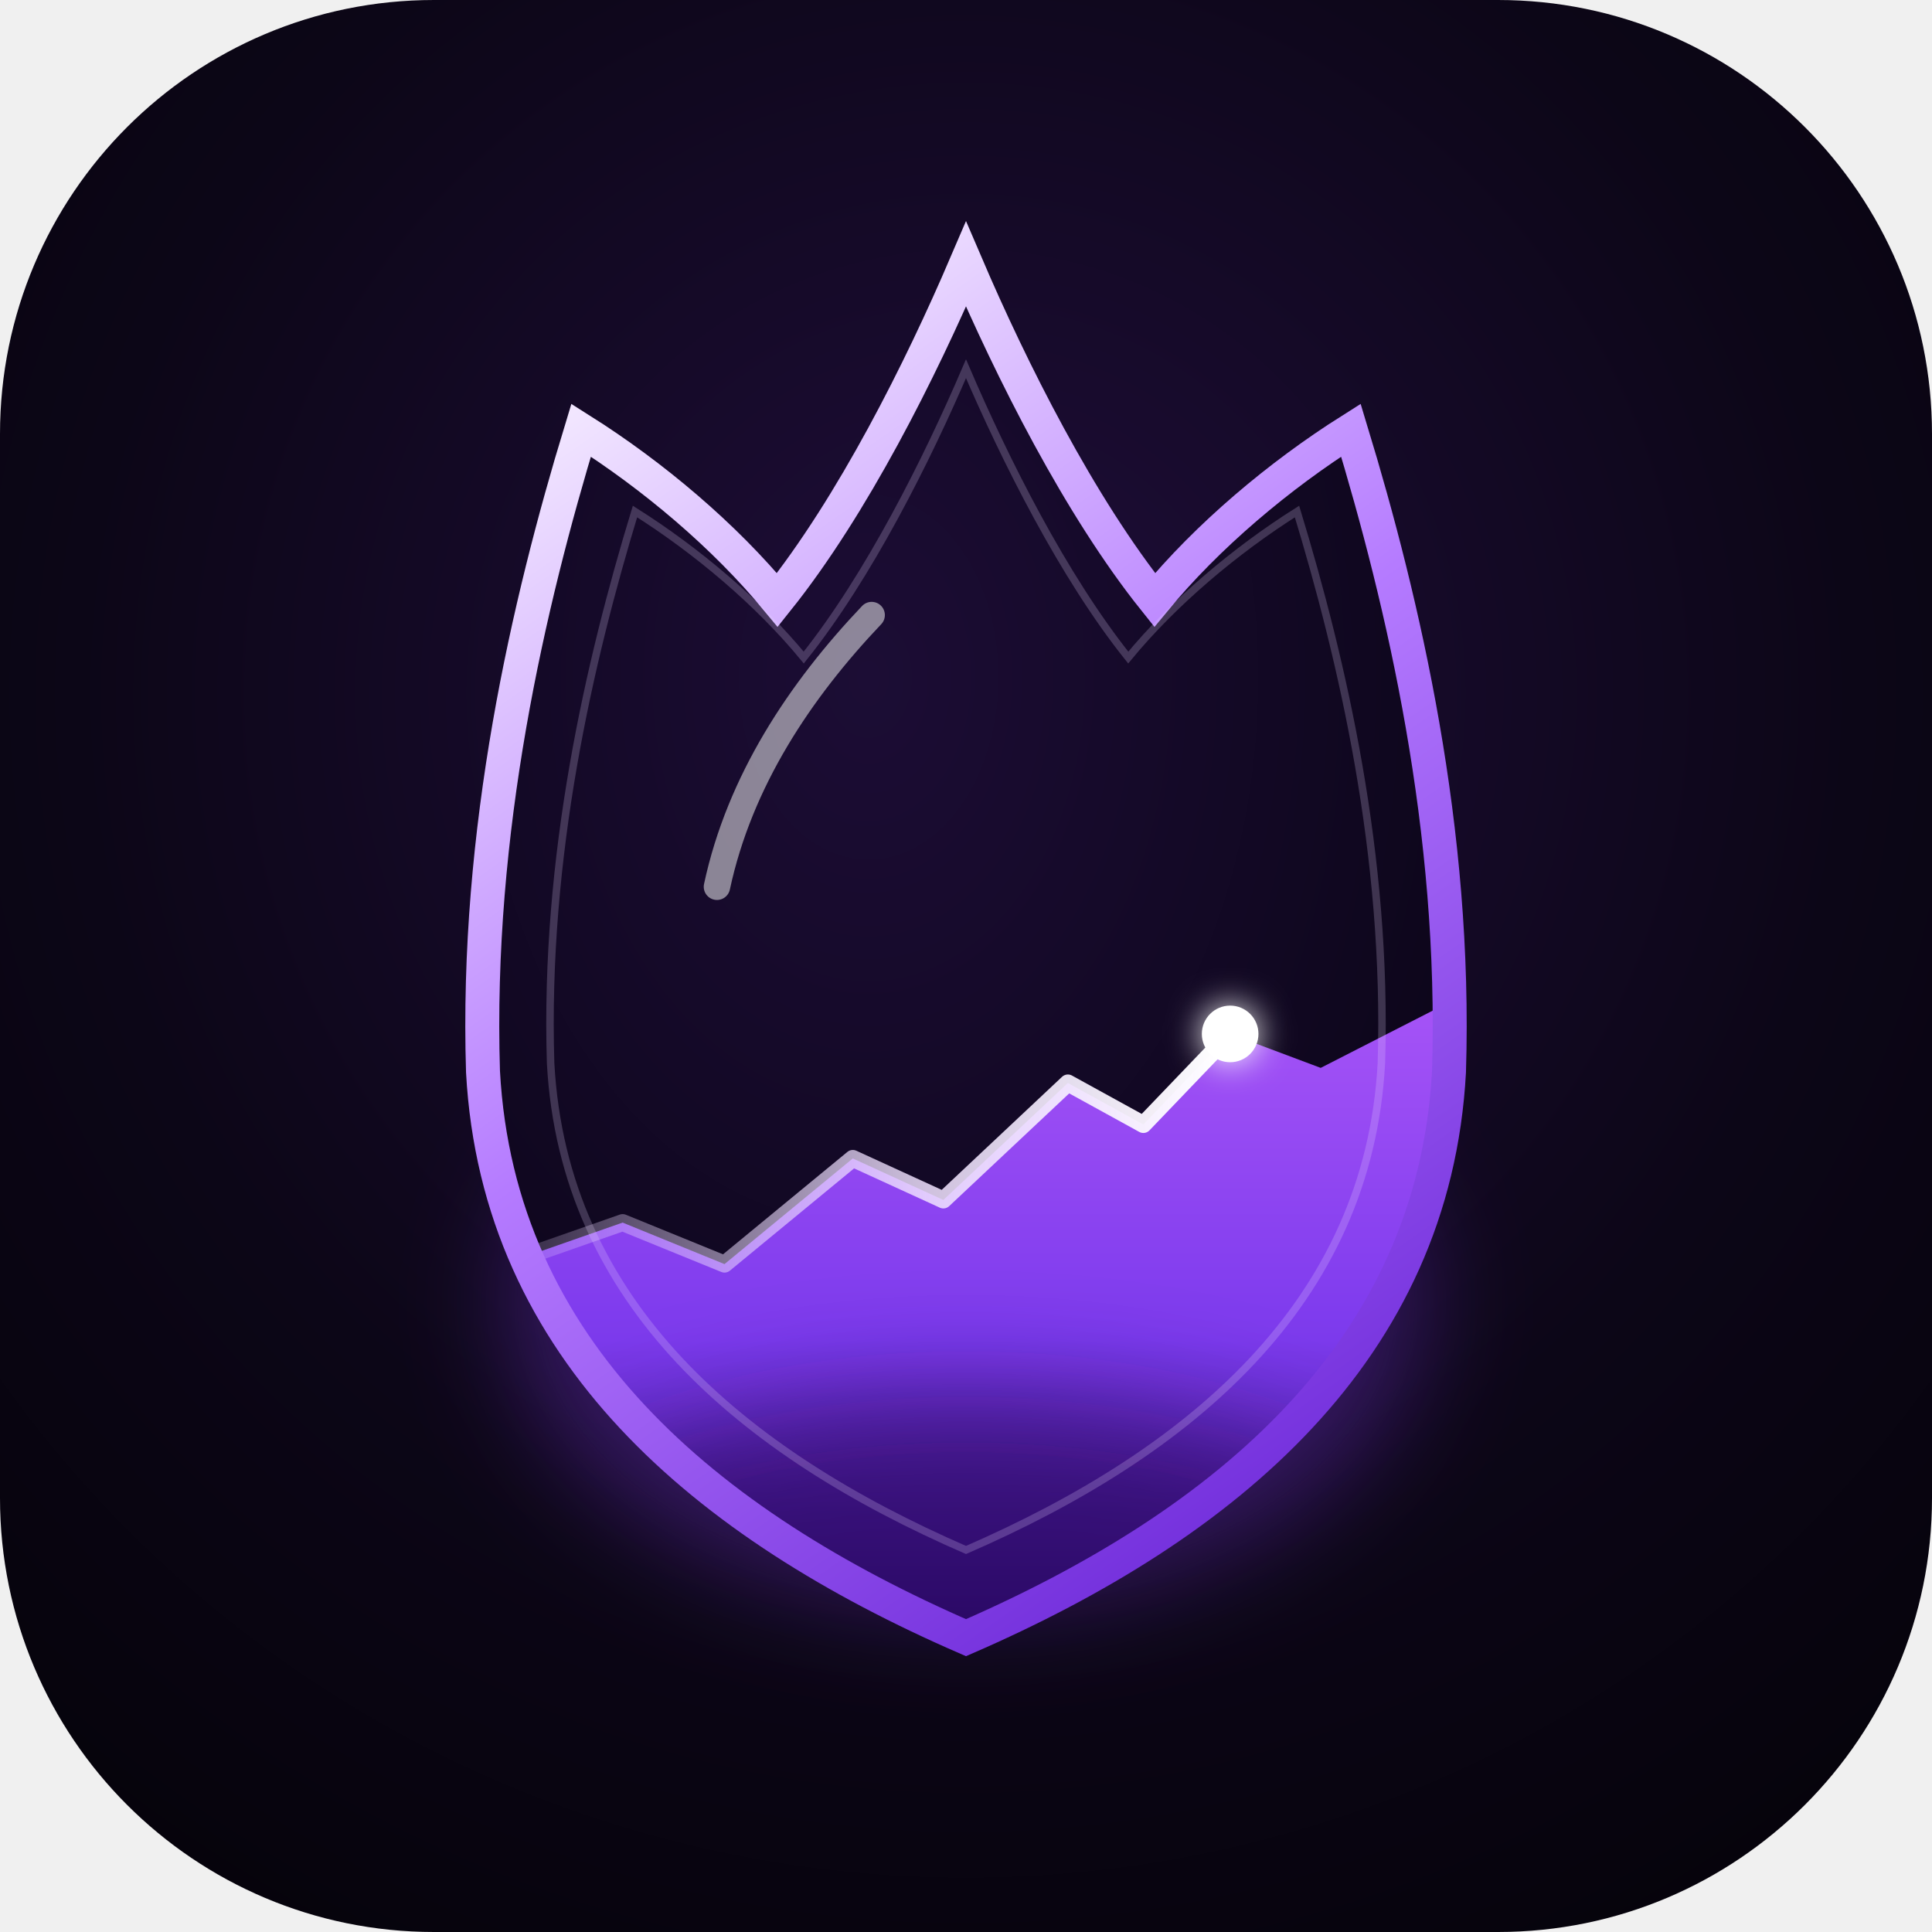
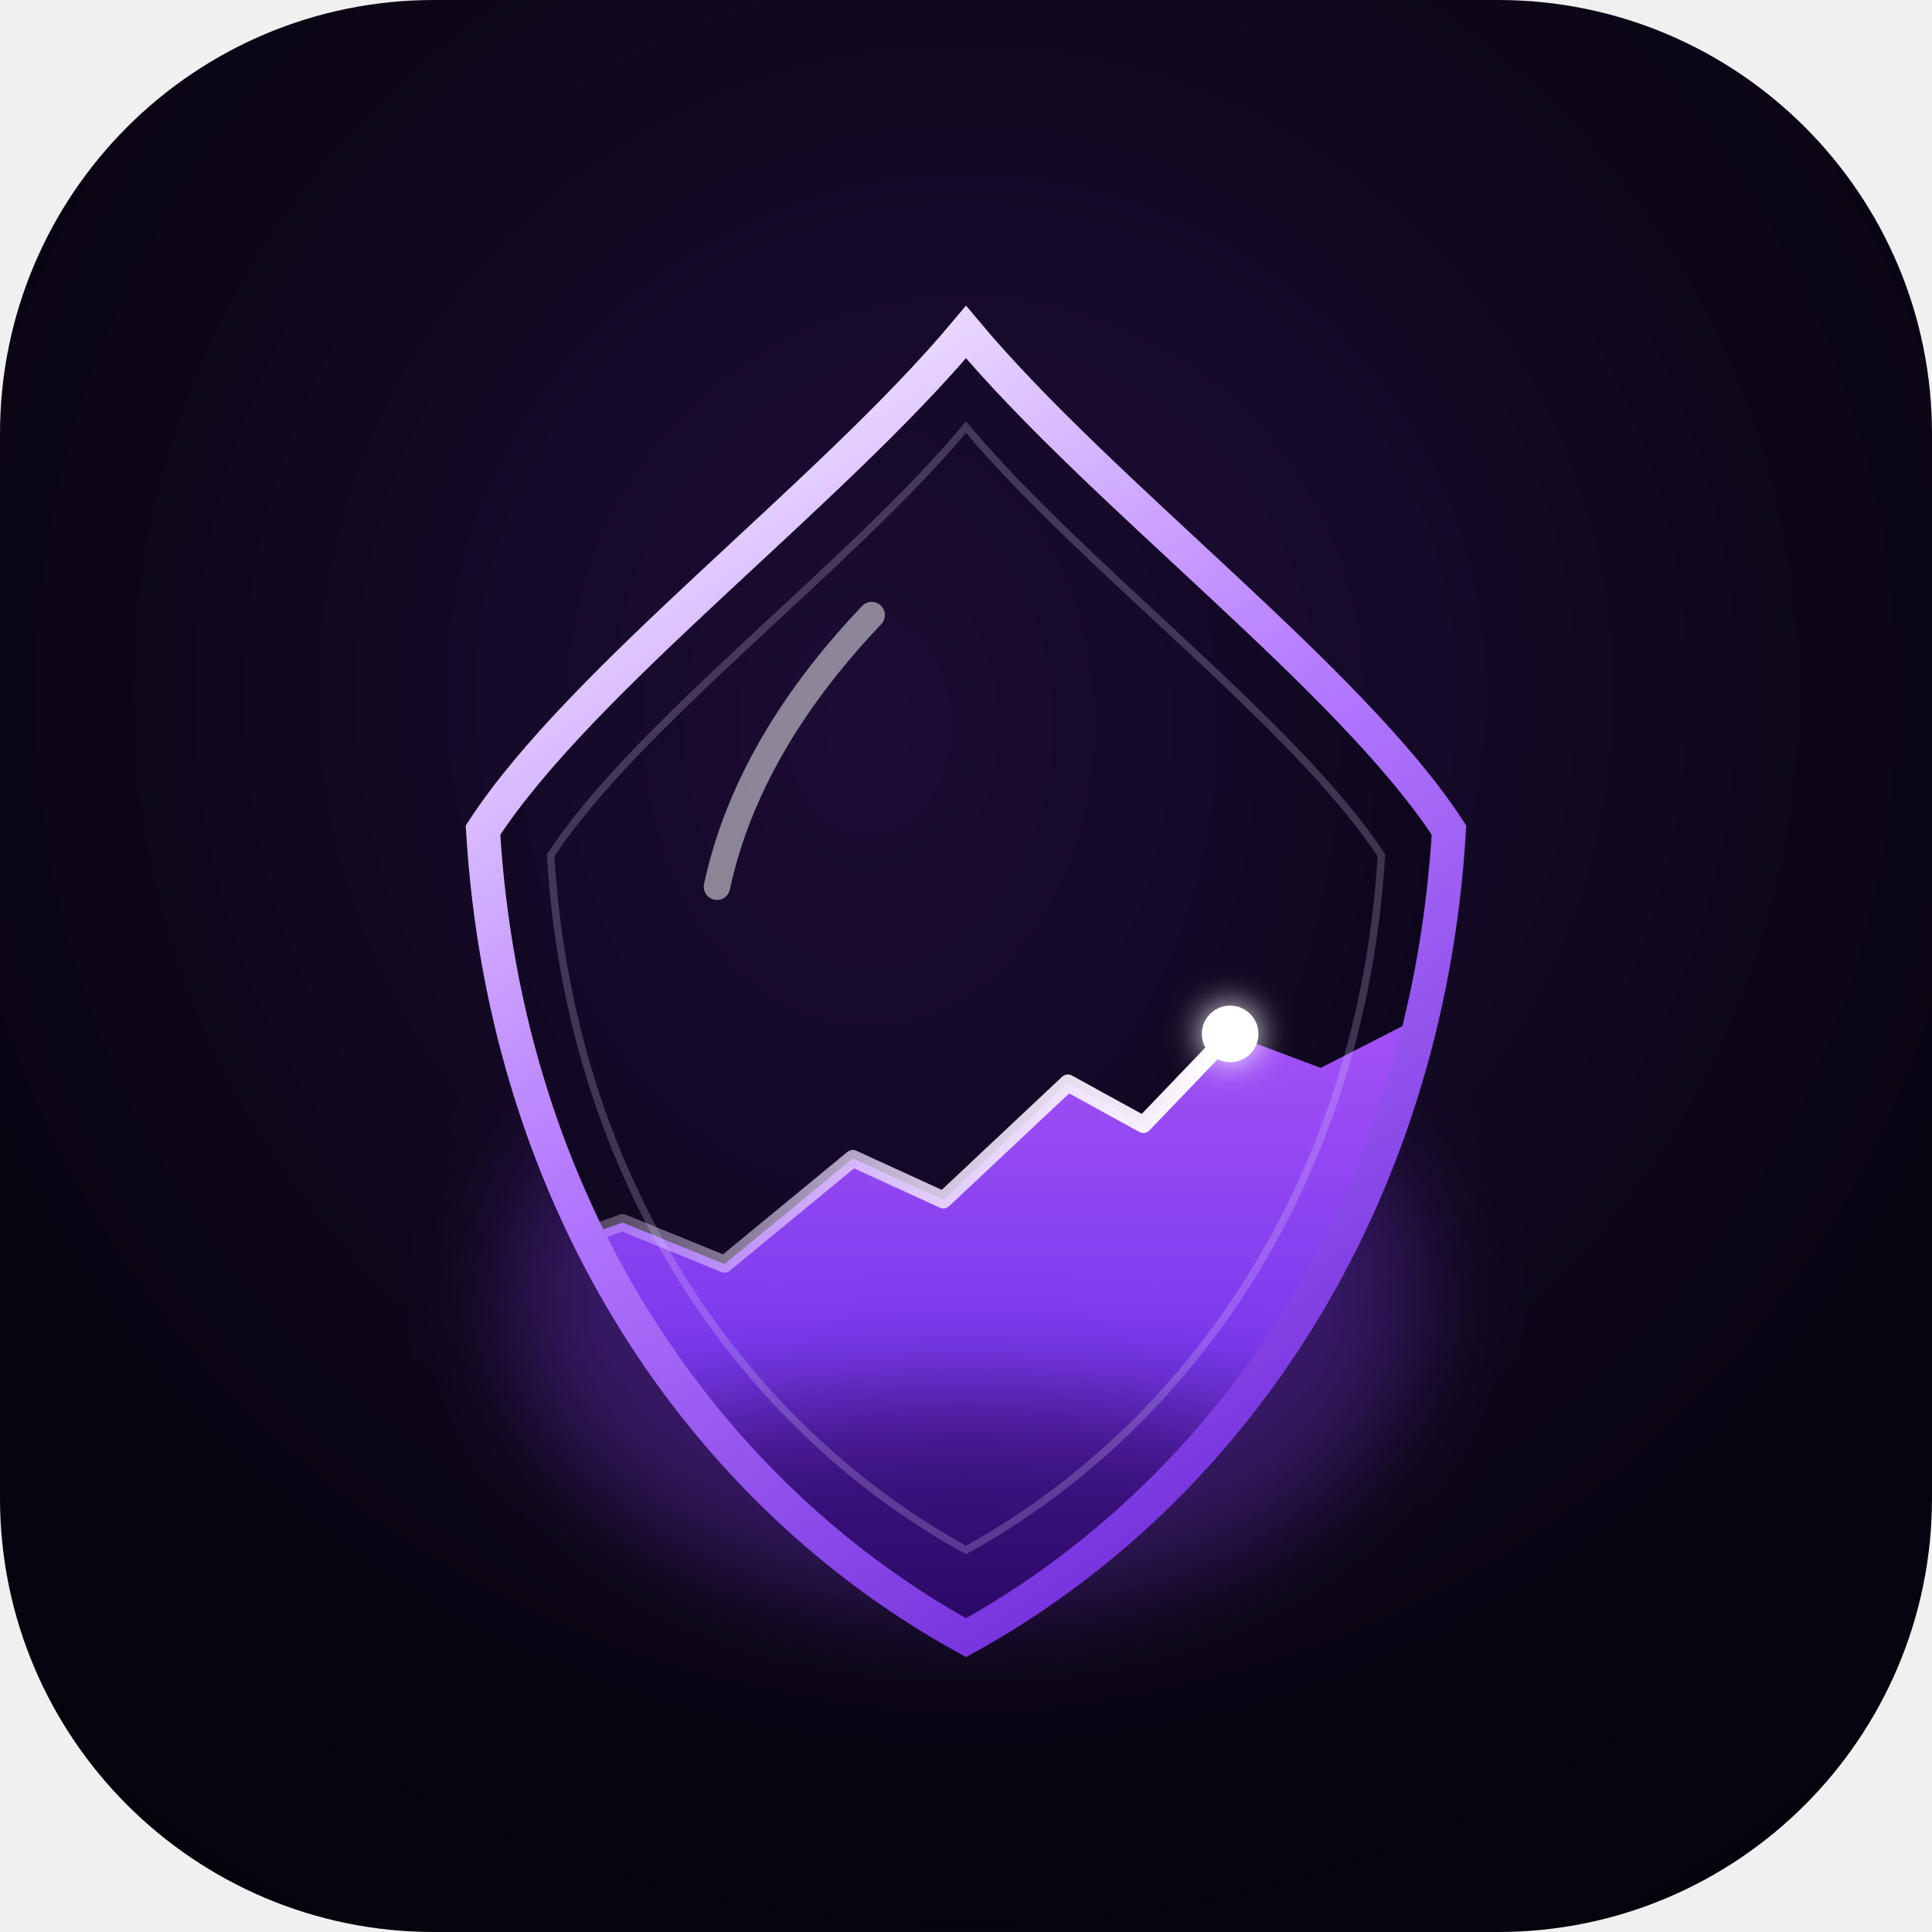
<svg xmlns="http://www.w3.org/2000/svg" viewBox="0 0 1024 1024" width="1024" height="1024">
  <defs>
    <radialGradient id="bg" cx="50%" cy="36%" r="76%">
      <stop offset="0" stop-color="#1f0e3a" />
      <stop offset="0.6" stop-color="#0c0617" />
      <stop offset="1" stop-color="#05030a" />
    </radialGradient>
    <linearGradient id="rim" x1="0.25" y1="0" x2="0.75" y2="1">
      <stop offset="0" stop-color="#f5ecff" />
      <stop offset="0.45" stop-color="#b57bff" />
      <stop offset="1" stop-color="#6d28d9" />
    </linearGradient>
    <radialGradient id="glass" cx="40%" cy="30%" r="80%">
      <stop offset="0" stop-color="#1c0d35" />
      <stop offset="1" stop-color="#090414" />
    </radialGradient>
    <linearGradient id="liquid" x1="0" y1="0" x2="0" y2="1">
      <stop offset="0" stop-color="#a855f7" />
      <stop offset="0.5" stop-color="#7c3aed" />
      <stop offset="1" stop-color="#2e0a73" />
    </linearGradient>
    <linearGradient id="crest" x1="0" y1="0" x2="1" y2="0">
      <stop offset="0" stop-color="#e9d5ff" stop-opacity="0.1" />
      <stop offset="0.6" stop-color="#f0e2ff" stop-opacity="0.85" />
      <stop offset="1" stop-color="#ffffff" />
    </linearGradient>
-     <path id="drop" d="M512 140 C536 196 572 268 612 318 C640 284 678 252 716 228 C744 320 772 440 768 568 C760 716 650 808 512 868 C374 808 264 716 256 568 C252 440 280 320 308 228 C346 252 384 284 412 318 C452 268 488 196 512 140 Z" />
+     <path id="drop" d="M512 176 C584 262 716 360 768 440 C756 640 650 792 512 868 C374 792 268 640 256 440 C308 360 440 262 512 176 Z" />
    <clipPath id="inside">
      <use href="#drop" />
    </clipPath>
    <filter id="halo" x="-50%" y="-50%" width="200%" height="200%">
      <feGaussianBlur stdDeviation="28" />
    </filter>
    <filter id="spark" x="-200%" y="-200%" width="500%" height="500%">
      <feGaussianBlur stdDeviation="9" result="blur" />
      <feMerge>
        <feMergeNode in="blur" />
        <feMergeNode in="SourceGraphic" />
      </feMerge>
    </filter>
  </defs>
  <rect width="1024" height="1024" rx="230" fill="url(#bg)" />
  <ellipse cx="512" cy="690" rx="240" ry="160" fill="#8b3dff" opacity="0.32" filter="url(#halo)" />
  <use href="#drop" fill="url(#glass)" />
  <g clip-path="url(#inside)">
    <path d="M250 676 L330 648 L384 670 L452 614 L500 636 L566 574 L606 596 L652 548 L700 566 L790 520 V900 H250 Z" fill="url(#liquid)" stroke-linejoin="round" />
    <polyline points="250,676 330,648 384,670 452,614 500,636 566,574 606,596 652,548" fill="none" stroke="url(#crest)" stroke-width="9" stroke-linecap="round" stroke-linejoin="round" />
    <ellipse cx="512" cy="900" rx="300" ry="160" fill="#1a0547" opacity="0.55" filter="url(#halo)" />
  </g>
  <use href="#drop" fill="none" stroke="url(#rim)" stroke-width="18" stroke-linejoin="miter" stroke-miterlimit="8" />
  <use href="#drop" fill="none" stroke="#e9d5ff" stroke-opacity="0.22" stroke-width="4.6" stroke-linejoin="miter" transform="translate(512 536) scale(0.86) translate(-512 -536)" />
  <circle cx="652" cy="548" r="15" fill="#ffffff" filter="url(#spark)" />
  <path d="M380 470 C392 414 424 366 462 326" fill="none" stroke="#ffffff" stroke-opacity="0.5" stroke-width="14" stroke-linecap="round" />
</svg>
